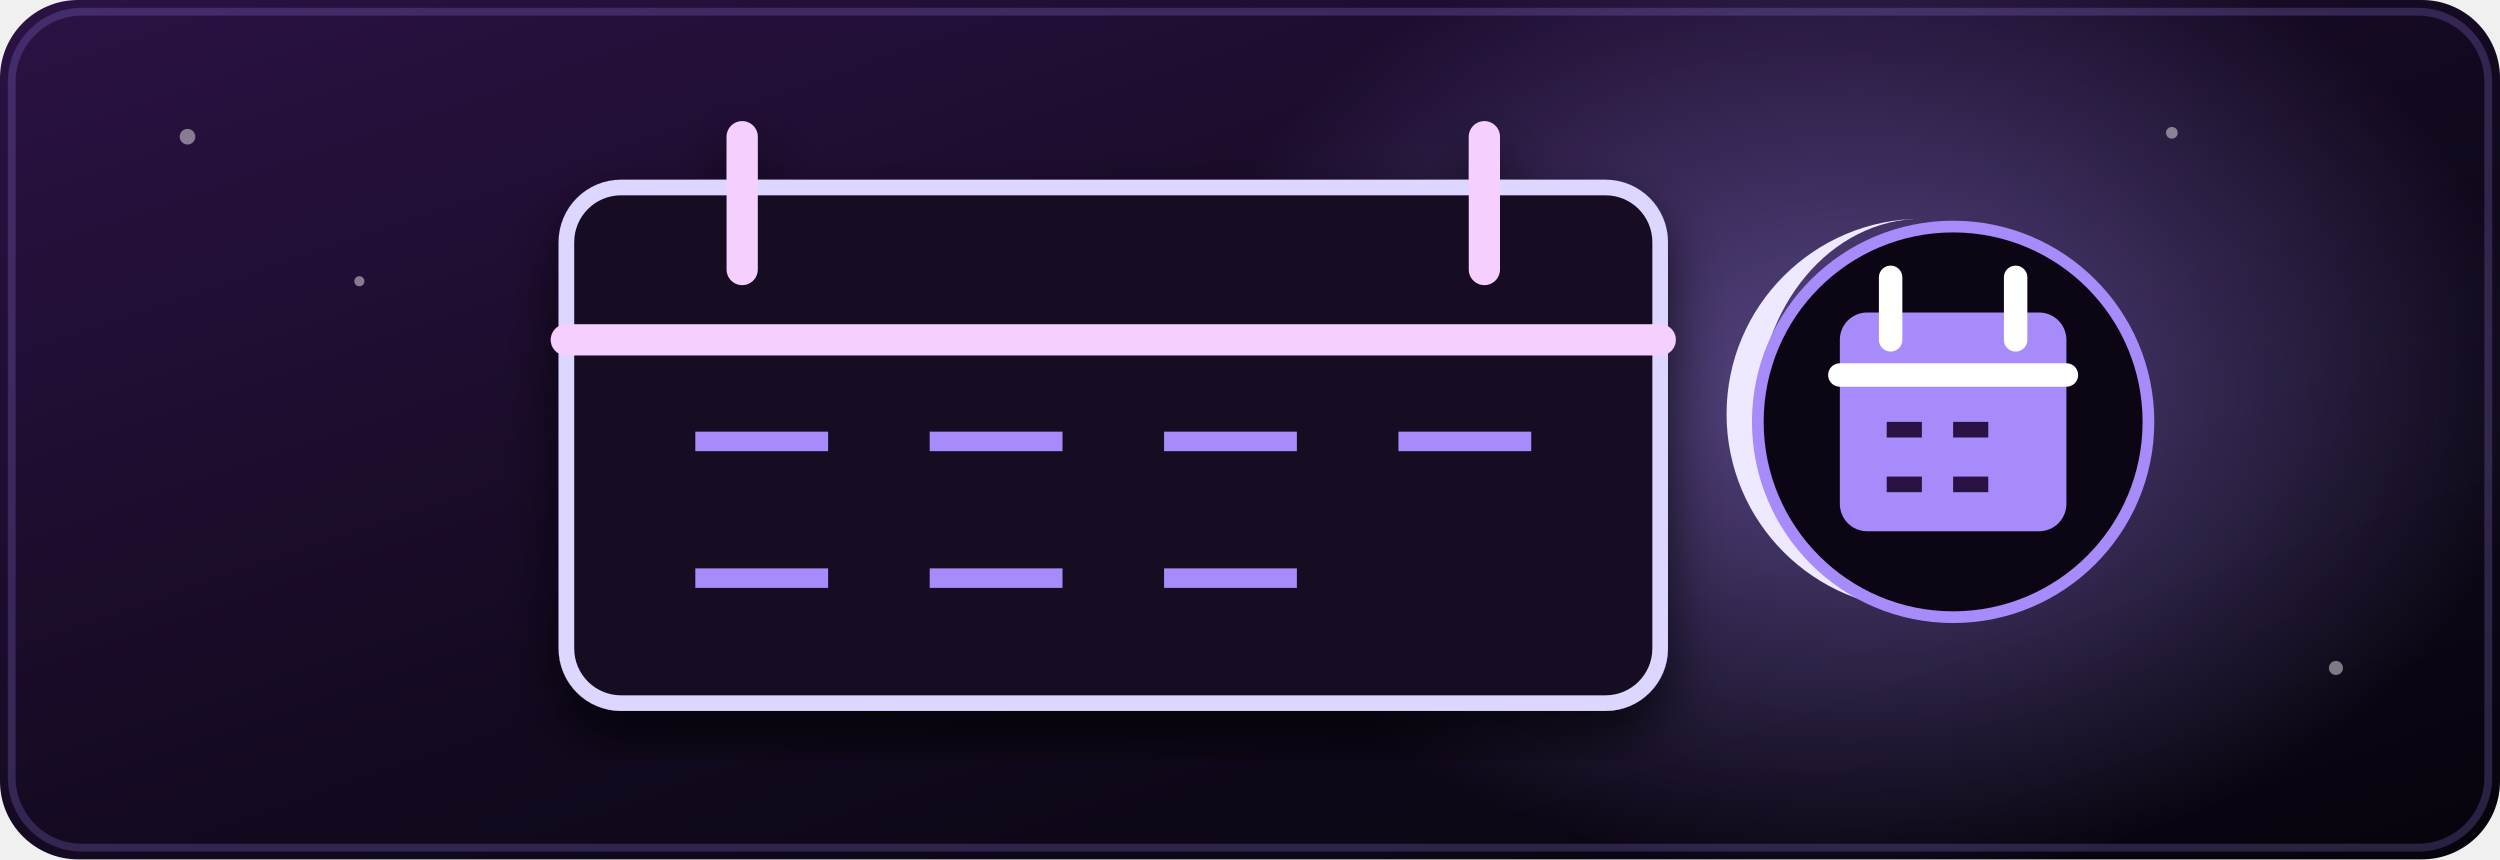
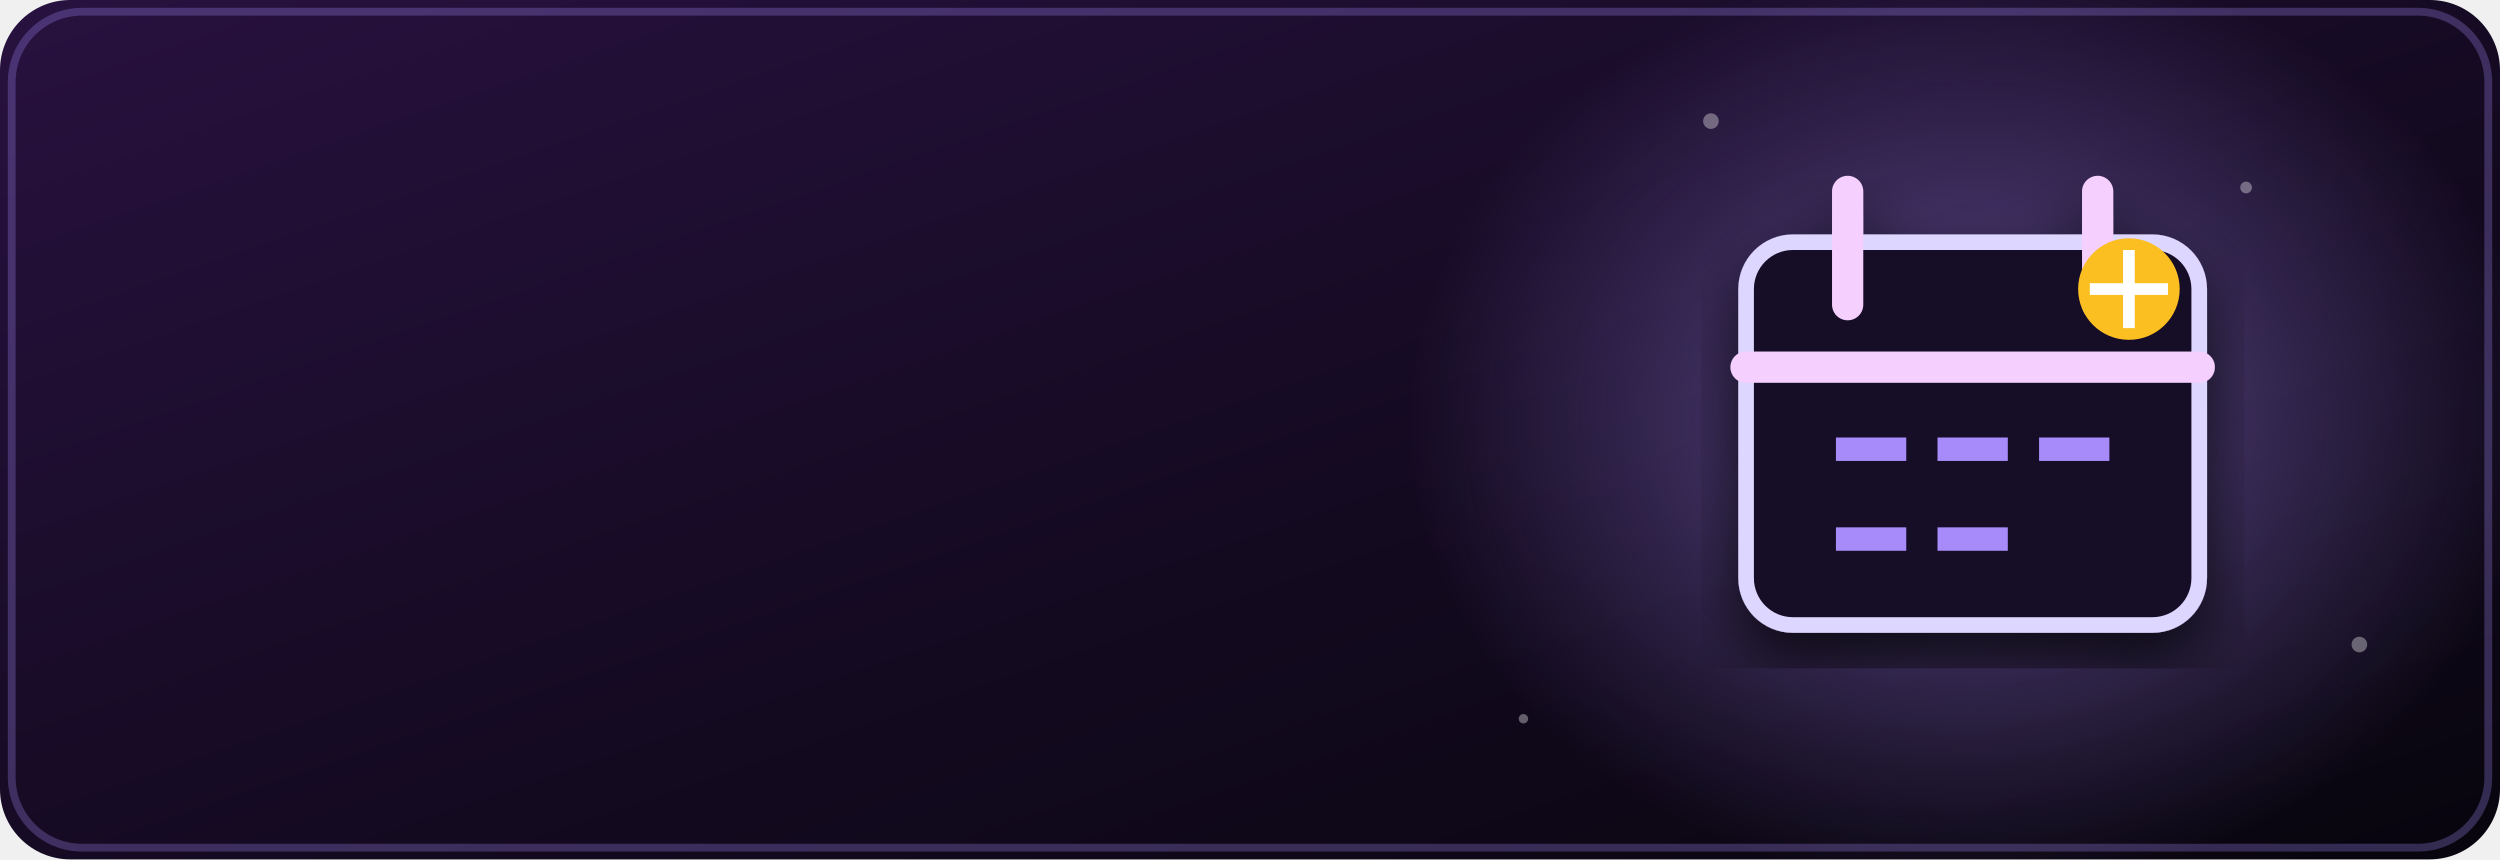
<svg xmlns="http://www.w3.org/2000/svg" viewBox="0 0 640 220" aria-hidden="true">
  <defs>
-     <linearGradient id="b" x2="1" y2="1">
-       <stop stop-color="#2b1244" />
-       <stop offset=".55" stop-color="#12091e" />
-       <stop offset="1" stop-color="#07040d" />
+     <linearGradient id="bg" x2="1" y2="1">
+       <stop stop-color="#28113f" />
+       <stop offset=".55" stop-color="#140a21" />
+       <stop offset="1" stop-color="#08050e" />
    </linearGradient>
-     <radialGradient id="g">
-       <stop stop-color="#a78bfa" stop-opacity=".48" />
+     <radialGradient id="glow">
+       <stop stop-color="#a78bfa" stop-opacity=".5" />
      <stop offset="1" stop-color="#a78bfa" stop-opacity="0" />
    </radialGradient>
-     <filter id="s">
-       <feDropShadow dx="0" dy="7" stdDeviation="7" flood-color="#000" flood-opacity=".7" />
+     <filter id="shadow">
+       <feDropShadow dx="0" dy="8" stdDeviation="8" flood-color="#000" flood-opacity=".75" />
    </filter>
  </defs>
-   <rect width="640" height="220" rx="20" fill="url(#b)" />
-   <ellipse cx="475" cy="100" rx="175" ry="125" fill="url(#g)" />
-   <g fill="#fff" opacity=".45">
-     <circle cx="48" cy="35" r="2" />
-     <circle cx="92" cy="72" r="1.3" />
-     <circle cx="556" cy="34" r="1.5" />
-     <circle cx="598" cy="171" r="1.8" />
+   <rect width="640" height="220" rx="18" fill="url(#bg)" />
+   <ellipse cx="505" cy="108" rx="145" ry="120" fill="url(#glow)" />
+   <g opacity=".35" fill="#fff">
+     <circle cx="438" cy="31" r="2" />
+     <circle cx="575" cy="48" r="1.5" />
+     <circle cx="604" cy="165" r="2" />
+     <circle cx="390" cy="184" r="1.2" />
  </g>
-   <g filter="url(#s)">
-     <rect x="145" y="48" width="280" height="132" rx="14" fill="#150a22" stroke="#ddd6fe" stroke-width="4" />
-     <path d="M145 87h280M190 35v34M380 35v34" stroke="#f5d0fe" stroke-width="8" stroke-linecap="round" />
-     <g stroke="#a78bfa" stroke-width="5">
-       <path d="M178 113h34M238 113h34M298 113h34M358 113h34M178 148h34M238 148h34M298 148h34" />
+   <g transform="translate(505 110)" filter="url(#shadow)">
+     <rect x="-58" y="-48" width="116" height="98" rx="12" fill="#170b26" stroke="#ddd6fe" stroke-width="4" />
+     <path d="M-58-16h116M-32-61v29M32-61v29" stroke="#f5d0fe" stroke-width="8" stroke-linecap="round" />
+     <g stroke="#a78bfa" stroke-width="6">
+       <path d="M-35 5h18M-9 5h18M17 5h18M-35 28h18M-9 28h18" />
    </g>
+     <circle cx="40" cy="-36" r="13" fill="#fbbf24" />
+     <path d="M40-46v20M30-36h20" stroke="#fff" stroke-width="3" />
  </g>
-   <path d="M492 56a50 50 0 1 0 0 100a42 50 0 0 1 0-100z" fill="#eee9ff" />
-   <circle cx="474" cy="91" r="4" fill="#8b5cf6" />
-   <circle cx="496" cy="124" r="4" fill="#8b5cf6" />
-   <rect x="3" y="3" width="634" height="214" rx="18" fill="none" stroke="#a78bfa" stroke-opacity=".22" stroke-width="2" />
-   <g transform="translate(500 108)">
-     <circle r="50" fill="#0c0614" stroke="#a78bfa" stroke-width="3" />
-     <rect x="-29" y="-28" width="58" height="56" rx="7" fill="#a78bfa" />
-     <path d="M-29-12h58M-16-37v16M16-37v16" stroke="#fff" stroke-width="6" stroke-linecap="round" />
-     <path d="M-17 2h9M0 2h9M-17 16h9M0 16h9" stroke="#2b1244" stroke-width="4" />
-   </g>
+   <rect x="3" y="3" width="634" height="214" rx="18" fill="none" stroke="#a78bfa" stroke-opacity=".28" stroke-width="2" />
</svg>
